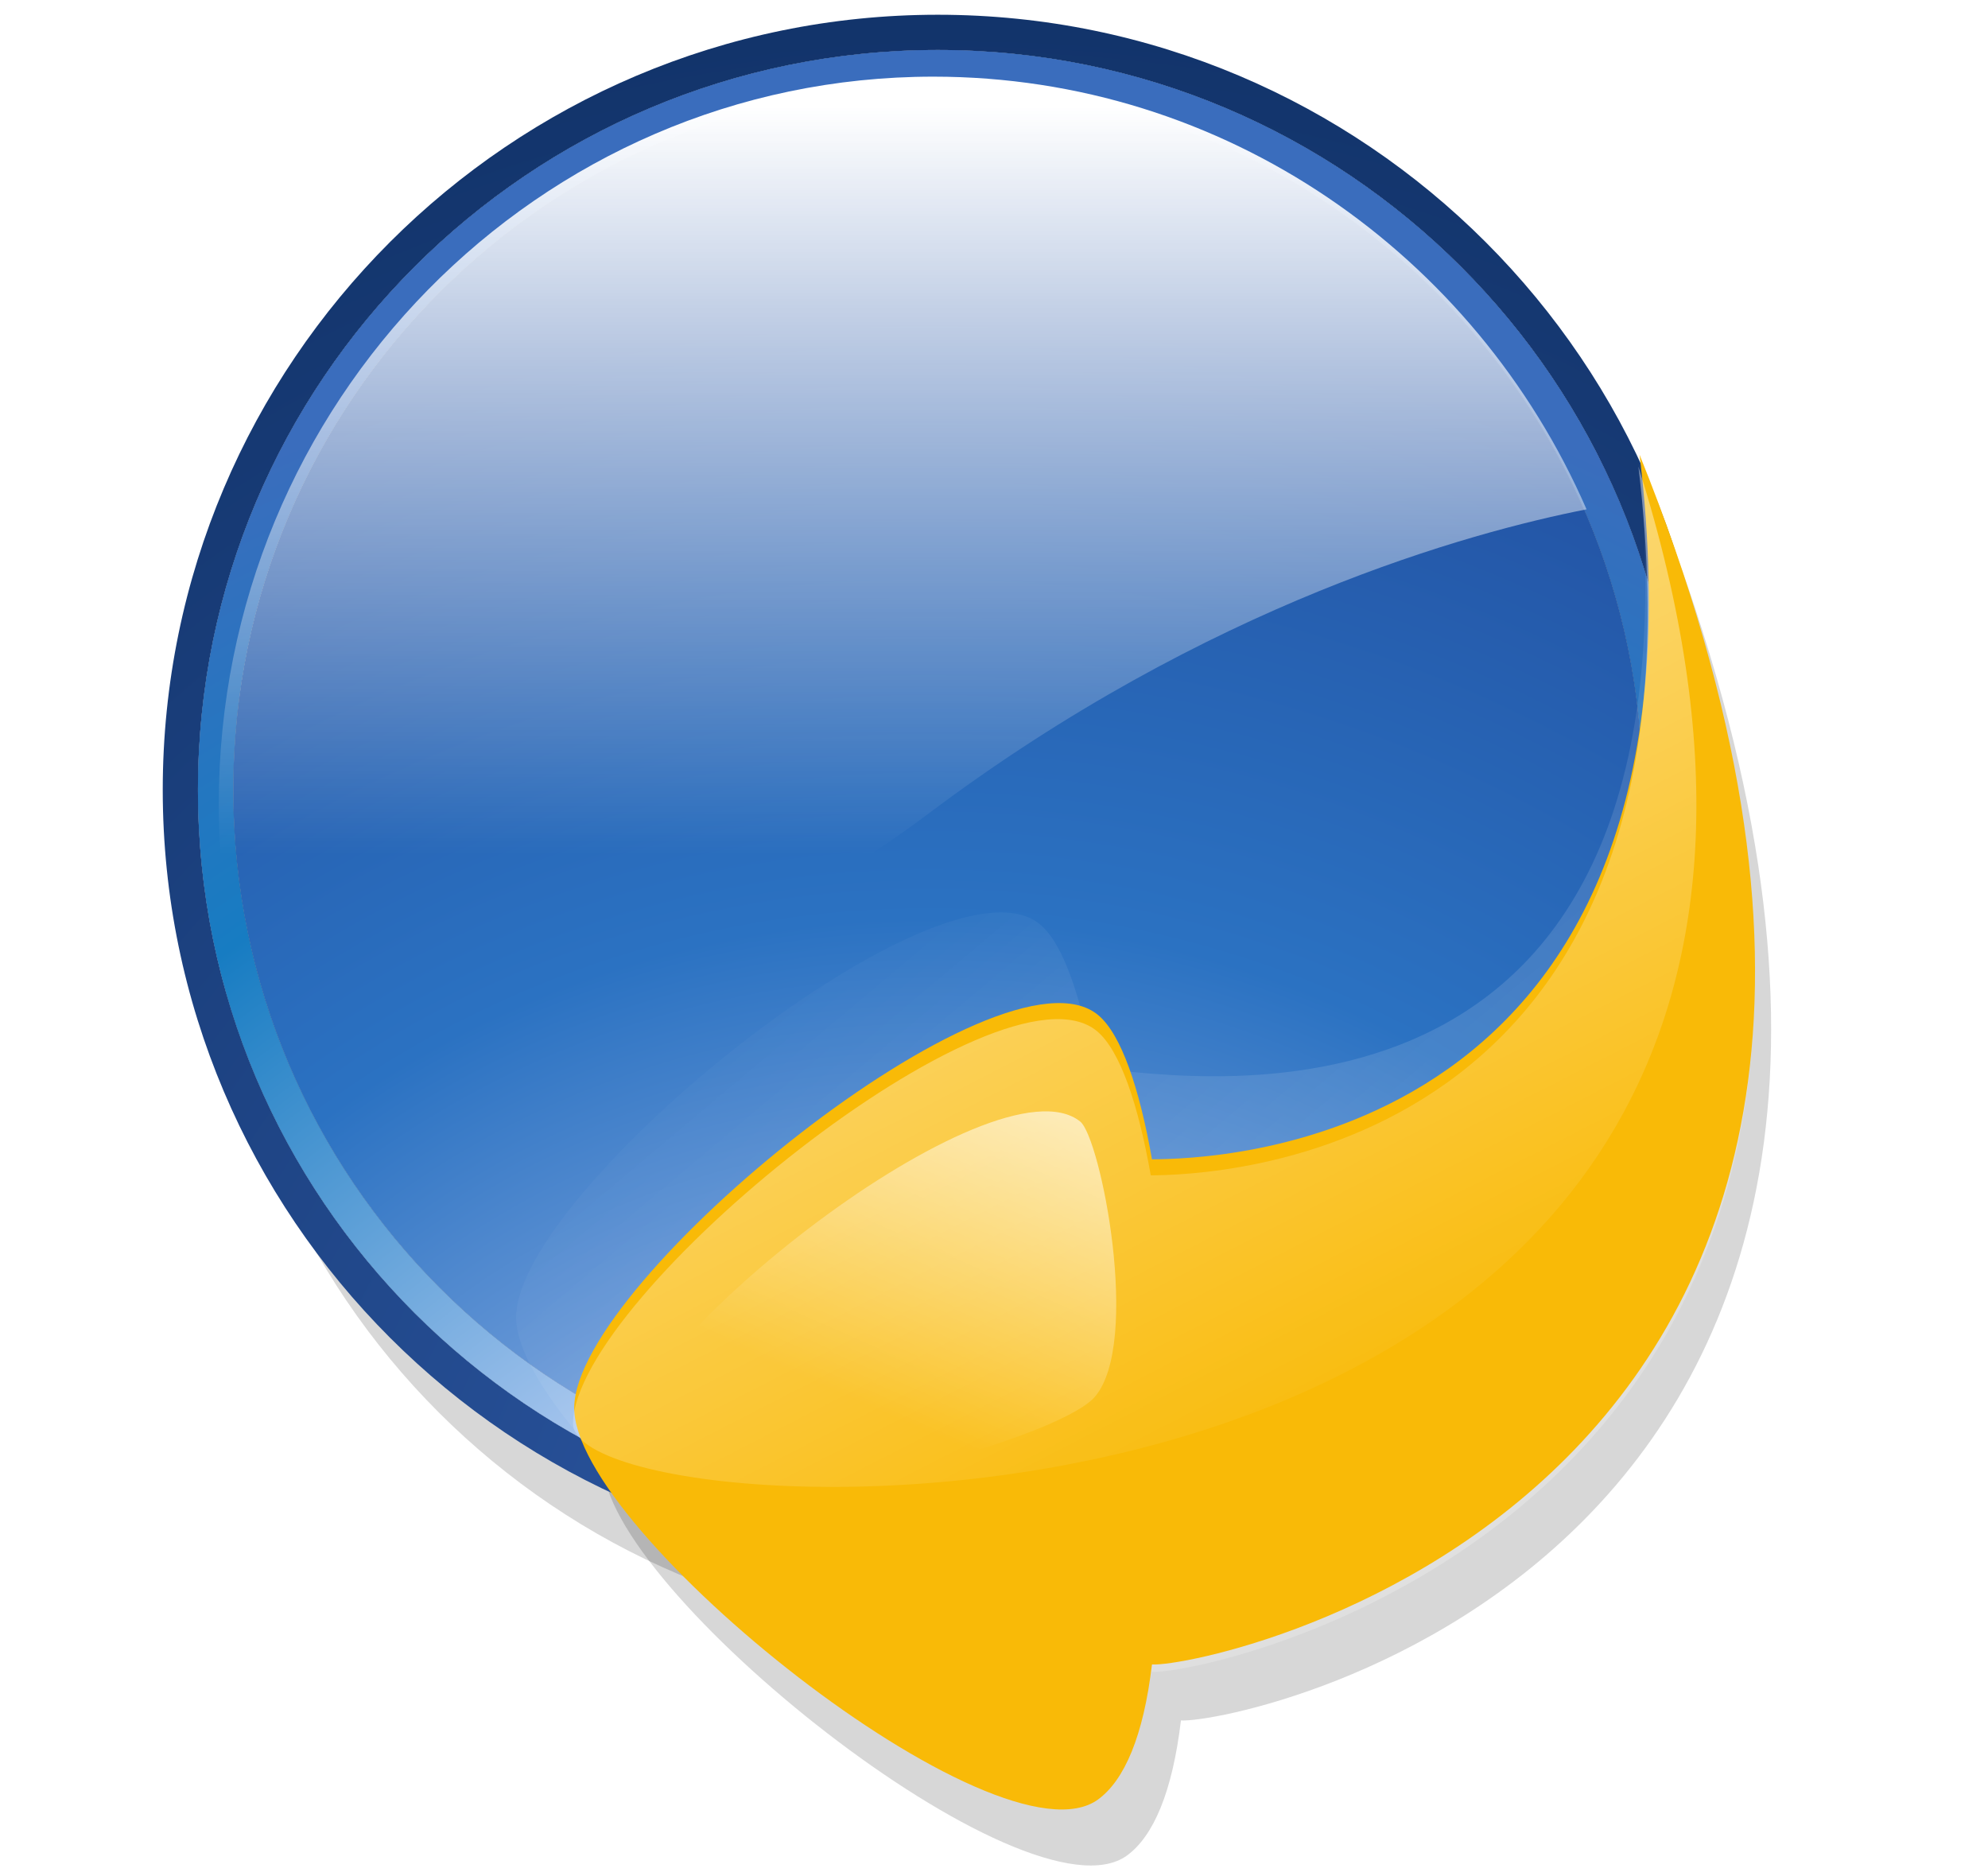
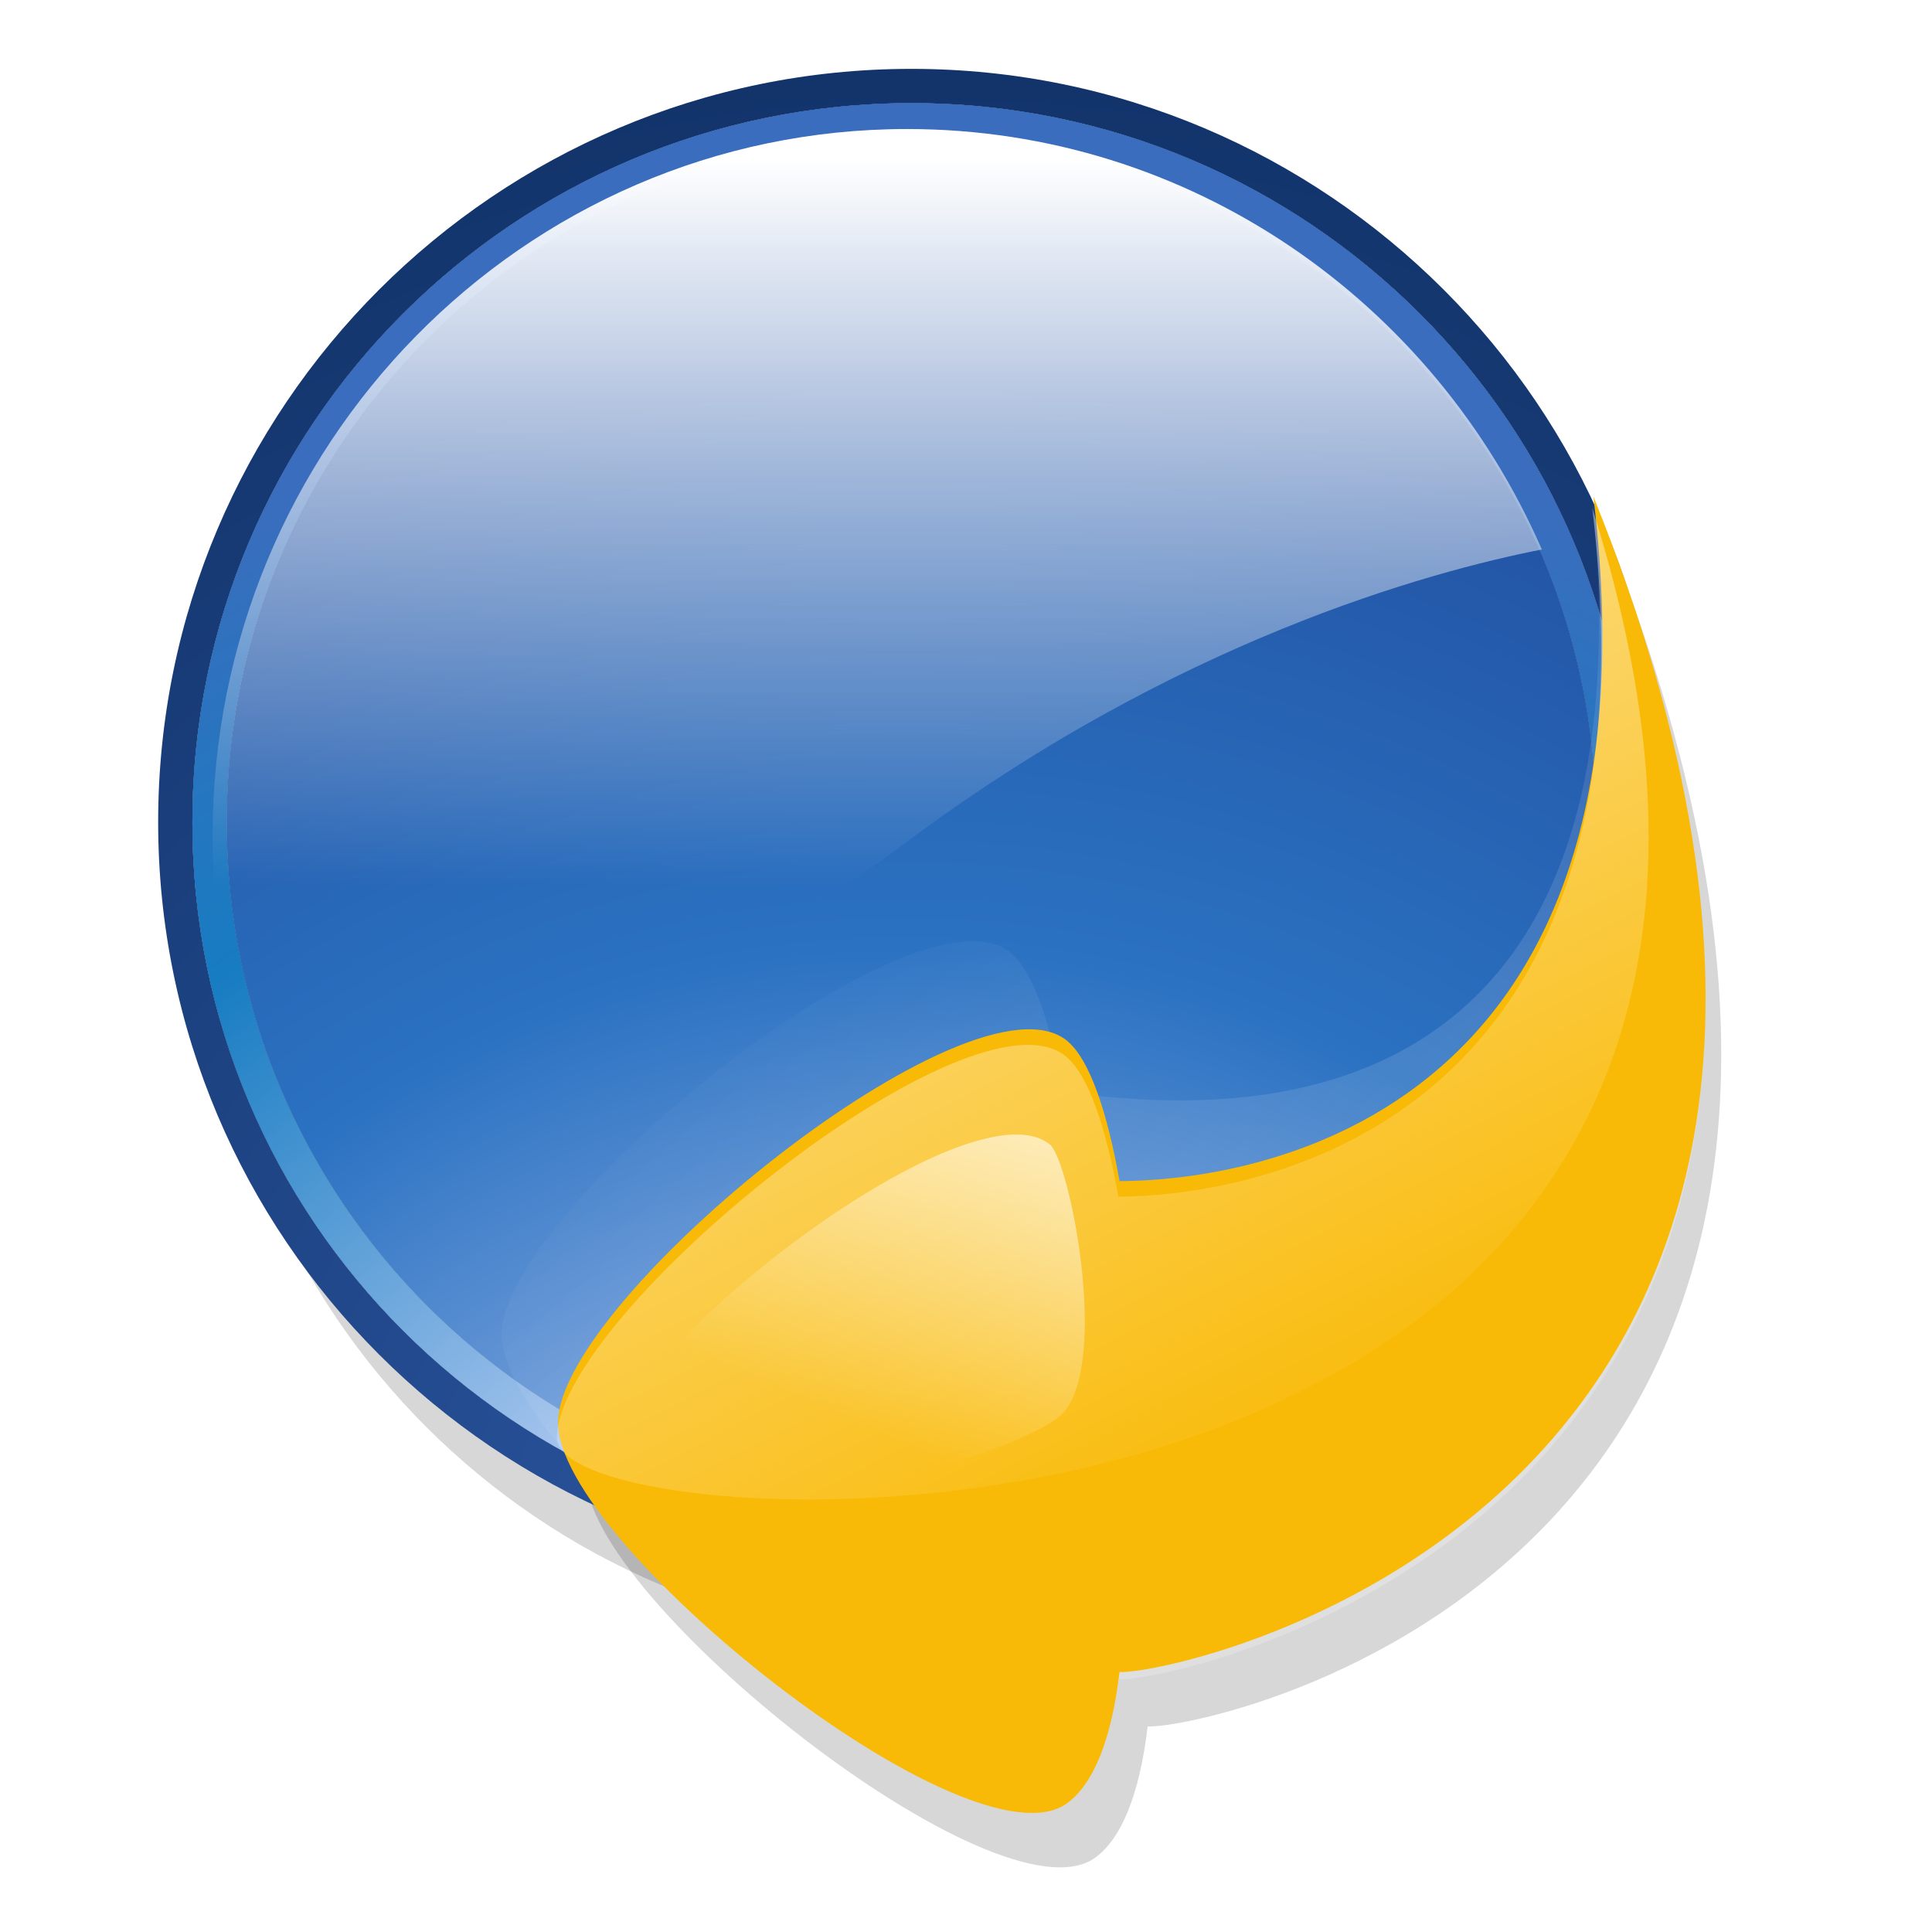
- <svg xmlns="http://www.w3.org/2000/svg" xmlns:xlink="http://www.w3.org/1999/xlink" width="124" height="117" viewBox="0.381 -0.047 124 117" overflow="visible" enable-background="new 0.381 -0.047 124 117" xml:space="preserve" id="svg1354" version="1.0">
+ <svg xmlns="http://www.w3.org/2000/svg" xmlns:xlink="http://www.w3.org/1999/xlink" width="128" height="128" viewBox="0.381 -0.047 124 117" overflow="visible" enable-background="new 0.381 -0.047 124 117" xml:space="preserve" id="svg1354" version="1.0">
  <defs id="defs1624">
    <linearGradient id="linearGradient10979">
      <stop id="stop10981" offset="0" style="stop-color:white;stop-opacity:0.777" />
      <stop id="stop10983" offset="1" style="stop-color:white;stop-opacity:0;" />
    </linearGradient>
    <linearGradient id="linearGradient10957">
      <stop id="stop10959" offset="0" style="stop-color:white;stop-opacity:0.331" />
      <stop id="stop10961" offset="1" style="stop-color:white;stop-opacity:0;" />
    </linearGradient>
    <linearGradient id="linearGradient10945">
      <stop style="stop-color:white;stop-opacity:0.401" offset="0" id="stop10947" />
      <stop style="stop-color:white;stop-opacity:0;" offset="1" id="stop10949" />
    </linearGradient>
    <radialGradient xlink:href="#XMLID_14_" id="radialGradient2613" gradientUnits="userSpaceOnUse" cx="85.973" cy="76.626" fx="85.973" fy="76.626" r="90.653" />
    <radialGradient xlink:href="#XMLID_15_" id="radialGradient2614" gradientUnits="userSpaceOnUse" cx="84.17" cy="92.696" fx="84.17" fy="92.696" r="78.148" />
    <radialGradient xlink:href="#XMLID_16_" id="radialGradient2615" gradientUnits="userSpaceOnUse" cx="85.975" cy="76.627" fx="85.975" fy="76.627" r="90.646" />
    <radialGradient xlink:href="#XMLID_17_" id="radialGradient2616" gradientUnits="userSpaceOnUse" cx="84.17" cy="92.698" fx="84.17" fy="92.698" r="78.15" />
    <linearGradient xlink:href="#XMLID_18_" id="linearGradient2617" gradientUnits="userSpaceOnUse" x1="82.904" y1="4.436" x2="82.904" y2="40.466" />
    <linearGradient xlink:href="#XMLID_19_" id="linearGradient2618" gradientUnits="userSpaceOnUse" x1="67.793" y1="8.826" x2="124.929" y2="122.814" />
    <radialGradient xlink:href="#XMLID_14_" id="radialGradient2721" gradientUnits="userSpaceOnUse" cx="85.973" cy="76.626" fx="85.973" fy="76.626" r="90.653" />
    <radialGradient xlink:href="#XMLID_15_" id="radialGradient2722" gradientUnits="userSpaceOnUse" cx="84.17" cy="92.696" fx="84.17" fy="92.696" r="78.148" />
    <radialGradient xlink:href="#XMLID_16_" id="radialGradient2723" gradientUnits="userSpaceOnUse" cx="85.975" cy="76.627" fx="85.975" fy="76.627" r="90.646" />
    <radialGradient xlink:href="#XMLID_17_" id="radialGradient2724" gradientUnits="userSpaceOnUse" cx="84.17" cy="92.698" fx="84.17" fy="92.698" r="78.15" />
    <linearGradient xlink:href="#XMLID_18_" id="linearGradient2725" gradientUnits="userSpaceOnUse" x1="82.904" y1="4.436" x2="82.904" y2="40.466" />
    <linearGradient xlink:href="#XMLID_19_" id="linearGradient2726" gradientUnits="userSpaceOnUse" x1="67.793" y1="8.826" x2="124.929" y2="122.814" />
    <radialGradient xlink:href="#XMLID_14_" id="radialGradient4080" gradientUnits="userSpaceOnUse" cx="85.973" cy="76.626" fx="85.973" fy="76.626" r="90.653" />
    <radialGradient xlink:href="#XMLID_15_" id="radialGradient4082" gradientUnits="userSpaceOnUse" cx="84.17" cy="92.696" fx="84.17" fy="92.696" r="78.148" />
    <radialGradient xlink:href="#XMLID_16_" id="radialGradient4084" gradientUnits="userSpaceOnUse" cx="85.975" cy="76.627" fx="85.975" fy="76.627" r="90.646" />
    <radialGradient xlink:href="#XMLID_17_" id="radialGradient4086" gradientUnits="userSpaceOnUse" cx="84.17" cy="92.698" fx="84.17" fy="92.698" r="78.15" />
    <linearGradient xlink:href="#XMLID_18_" id="linearGradient4088" gradientUnits="userSpaceOnUse" x1="82.904" y1="4.436" x2="82.904" y2="40.466" />
    <linearGradient xlink:href="#XMLID_19_" id="linearGradient4090" gradientUnits="userSpaceOnUse" x1="67.793" y1="8.826" x2="124.929" y2="122.814" />
    <linearGradient id="XMLID_18_" gradientUnits="userSpaceOnUse" x1="82.904" y1="4.436" x2="82.904" y2="40.466">
      <stop offset="0%" style="stop-color:rgb(255,255,255)" id="stop1599" />
      <stop offset="100%" style="stop-opacity:0;stop-color:rgb(255,255,255)" id="stop1601" />
    </linearGradient>
    <linearGradient xlink:href="#XMLID_19_" id="linearGradient4123" gradientUnits="userSpaceOnUse" x1="67.793" y1="8.826" x2="124.929" y2="122.814" />
    <linearGradient y2="122.814" x2="124.929" y1="8.826" x1="67.793" gradientUnits="userSpaceOnUse" id="XMLID_19_">
      <stop id="stop1610" style="stop-color:rgb(0,0,0)" offset="1" />
      <stop id="stop1612" style="stop-color:rgb(255,255,255)" offset="5.747%" />
    </linearGradient>
    <linearGradient xlink:href="#XMLID_19_" id="linearGradient4130" gradientUnits="userSpaceOnUse" x1="67.793" y1="8.826" x2="124.929" y2="122.814" gradientTransform="matrix(1.487852,0,0,1.487852,-62.35272,0.619048)" />
    <radialGradient xlink:href="#XMLID_14_" id="radialGradient4132" gradientUnits="userSpaceOnUse" cx="85.973" cy="76.626" fx="85.973" fy="76.626" r="90.653" />
    <radialGradient xlink:href="#XMLID_15_" id="radialGradient4134" gradientUnits="userSpaceOnUse" cx="84.17" cy="92.696" fx="84.17" fy="92.696" r="78.148" />
    <radialGradient xlink:href="#XMLID_16_" id="radialGradient4136" gradientUnits="userSpaceOnUse" cx="85.975" cy="76.627" fx="85.975" fy="76.627" r="90.646" />
    <radialGradient xlink:href="#XMLID_17_" id="radialGradient4138" gradientUnits="userSpaceOnUse" cx="84.17" cy="92.698" fx="84.17" fy="92.698" r="78.15" />
    <radialGradient gradientUnits="userSpaceOnUse" fy="76.626" fx="85.973" r="90.653" cy="76.626" cx="85.973" id="XMLID_14_">
      <stop id="stop1526" style="stop-color:rgb(45,88,164)" offset="0" />
      <stop id="stop1528" style="stop-color:rgb(13,45,96)" offset="1" />
    </radialGradient>
    <radialGradient gradientUnits="userSpaceOnUse" fy="92.696" fx="84.17" r="78.148" cy="92.696" cx="84.17" id="XMLID_15_">
      <stop id="stop1541" style="stop-color:rgb(222,225,255)" offset="0" />
      <stop id="stop1543" style="stop-color:rgb(43,114,194)" offset="0.629" />
      <stop id="stop1545" style="stop-color:rgb(35,83,164)" offset="1" />
    </radialGradient>
    <radialGradient gradientUnits="userSpaceOnUse" fy="76.627" fx="85.975" r="90.646" cy="76.627" cx="85.975" id="XMLID_16_">
      <stop id="stop1562" style="stop-color:rgb(45,88,164)" offset="0" />
      <stop id="stop1564" style="stop-color:rgb(13,45,96)" offset="1" />
    </radialGradient>
    <radialGradient gradientUnits="userSpaceOnUse" fy="92.698" fx="84.17" r="78.15" cy="92.698" cx="84.17" id="XMLID_17_">
      <stop id="stop1577" style="stop-color:rgb(222,225,255)" offset="0.225" />
      <stop id="stop1579" style="stop-color:rgb(23,124,194)" offset="0.747" />
      <stop id="stop1581" style="stop-color:rgb(58,109,189)" offset="1" />
    </radialGradient>
    <linearGradient xlink:href="#XMLID_18_" id="linearGradient4218" gradientUnits="userSpaceOnUse" gradientTransform="matrix(1.293862,0,0,1.293862,-50.58189,0.873251)" x1="82.904" y1="4.436" x2="82.904" y2="40.466" />
    <radialGradient xlink:href="#XMLID_17_" id="radialGradient4220" gradientUnits="userSpaceOnUse" gradientTransform="matrix(1.293862,0,0,1.293862,-50.58189,0.873251)" cx="84.17" cy="92.698" fx="84.17" fy="92.698" r="78.15" />
    <radialGradient xlink:href="#XMLID_16_" id="radialGradient4222" gradientUnits="userSpaceOnUse" gradientTransform="matrix(1.293862,0,0,1.293862,-50.58189,0.873251)" cx="85.975" cy="76.627" fx="85.975" fy="76.627" r="90.646" />
    <radialGradient xlink:href="#XMLID_15_" id="radialGradient4224" gradientUnits="userSpaceOnUse" gradientTransform="matrix(1.293862,0,0,1.293862,-50.58189,0.873251)" cx="84.17" cy="92.696" fx="84.17" fy="92.696" r="78.148" />
    <radialGradient xlink:href="#XMLID_14_" id="radialGradient4226" gradientUnits="userSpaceOnUse" gradientTransform="matrix(1.293862,0,0,1.293862,-50.58189,0.873251)" cx="85.973" cy="76.626" fx="85.973" fy="76.626" r="90.653" />
    <linearGradient xlink:href="#linearGradient10957" id="linearGradient10951" x1="89.179" y1="126.339" x2="31.011" y2="57.219" gradientUnits="userSpaceOnUse" gradientTransform="translate(21.62329,-5.594829)" />
    <linearGradient xlink:href="#linearGradient10945" id="linearGradient10955" gradientUnits="userSpaceOnUse" gradientTransform="translate(24.25295,2.108992)" x1="47.779" y1="47.216" x2="67.179" y2="85.033" />
    <linearGradient xlink:href="#linearGradient10957" id="linearGradient10969" x1="-52.653" y1="27.893" x2="-18.764" y2="27.893" gradientUnits="userSpaceOnUse" gradientTransform="translate(81.70561,49.82564)" />
    <linearGradient xlink:href="#linearGradient10945" id="linearGradient10973" gradientUnits="userSpaceOnUse" gradientTransform="translate(-38.65513,-9.447921)" x1="47.779" y1="47.216" x2="67.179" y2="85.033" />
    <linearGradient xlink:href="#linearGradient10979" id="linearGradient10977" gradientUnits="userSpaceOnUse" gradientTransform="matrix(0.881771,0,0,0.847193,28.47355,17.24422)" x1="47.101" y1="55.721" x2="33.664" y2="84.965" />
  </defs>
  <path style="fill:#d7d7d7;fill-opacity:1;fill-rule:evenodd;stroke:none;stroke-width:1px;stroke-linecap:butt;stroke-linejoin:miter;stroke-opacity:1" d="M 38.004,91.216 C 38.111,83.259 64.663,61.738 70.686,66.758 C 72.128,67.959 73.258,71.316 74.041,75.752 C 77.539,75.724 109.207,75.45 103.972,31.907 C 129.073,97.115 77.709,107.479 74.041,107.258 C 73.508,111.727 72.324,114.471 70.686,115.674 C 64.487,120.219 37.897,98.959 38.004,91.216 z " id="path10939" />
  <path id="path1518" style="opacity:0.16" d="M 61.019,7.663 C 35.054,7.663 13.93,28.788 13.93,54.753 C 13.93,80.721 35.054,101.845 61.019,101.845 C 86.986,101.845 108.11,80.723 108.11,54.753 C 108.112,28.788 86.986,7.663 61.019,7.663 z " />
  <path id="path1537" style="fill:url(#radialGradient4226)" d="M 58.875,0.873 C 32.219,0.873 10.532,22.56 10.532,49.216 C 10.532,75.875 32.218,97.561 58.875,97.561 C 85.534,97.561 107.22,75.875 107.22,49.216 C 107.22,22.56 85.534,0.873 58.875,0.873 z M 58.875,95.365 C 33.388,95.365 12.729,74.706 12.729,49.217 C 12.729,23.733 33.387,3.072 58.875,3.072 C 84.363,3.072 105.023,23.733 105.023,49.217 C 105.023,74.706 84.361,95.365 58.875,95.365 z " />
  <path id="path1558" style="fill:url(#radialGradient4224)" d="M 58.875,5.267 C 34.642,5.267 14.928,24.984 14.928,49.216 C 14.928,73.451 34.642,93.164 58.875,93.164 C 83.109,93.164 102.825,73.451 102.825,49.216 C 102.825,24.984 83.11,5.267 58.875,5.267 z " />
  <path id="path1573" style="fill:url(#radialGradient4222)" d="M 58.875,3.07 C 33.388,3.07 12.729,23.732 12.729,49.216 C 12.729,74.706 33.387,95.364 58.875,95.364 C 84.363,95.364 105.023,74.705 105.023,49.216 C 105.023,23.732 84.361,3.07 58.875,3.07 z M 58.875,93.166 C 34.642,93.166 14.928,73.452 14.928,49.217 C 14.928,24.984 34.642,5.269 58.875,5.269 C 83.109,5.269 102.825,24.986 102.825,49.217 C 102.825,73.451 83.11,93.166 58.875,93.166 z " />
  <path id="path1594" style="fill:url(#radialGradient4220)" d="M 58.875,3.07 C 33.388,3.07 12.729,23.732 12.729,49.216 C 12.729,74.706 33.387,95.364 58.875,95.364 C 84.363,95.364 105.023,74.705 105.023,49.216 C 105.023,23.732 84.361,3.07 58.875,3.07 z M 58.875,93.166 C 34.642,93.166 14.928,73.452 14.928,49.217 C 14.928,24.984 34.642,5.269 58.875,5.269 C 83.109,5.269 102.825,24.986 102.825,49.217 C 102.825,73.451 83.11,93.166 58.875,93.166 z " />
  <path d="M 58.281,50.709 C 75.737,37.581 92.149,33.133 99.341,31.72 C 92.413,15.825 76.781,4.734 58.596,4.734 C 33.982,4.734 14.027,25.046 14.027,50.1 C 14.027,54.035 14.523,57.854 15.448,61.497 C 22.669,62.852 40.325,64.213 58.281,50.709 z " style="fill:url(#linearGradient4218)" id="path1604" />
  <g id="layer1">
    <path style="fill:url(#linearGradient10951);fill-opacity:1;fill-rule:evenodd;stroke:none;stroke-width:1px;stroke-linecap:butt;stroke-linejoin:miter;stroke-opacity:1" d="M 32.576,82.069 C 32.682,74.112 59.234,52.591 65.258,57.611 C 66.699,58.812 67.83,62.17 68.612,66.605 C 72.111,66.577 107.098,74.269 102.61,28.785 C 128.68,93.41 75.864,104.453 72.195,104.232 C 71.663,108.701 66.896,105.324 65.258,106.527 C 59.059,111.072 32.469,89.812 32.576,82.069 z " id="path10943" />
    <path style="fill:#f9ba07;fill-opacity:1;fill-rule:evenodd;stroke:none;stroke-width:1px;stroke-linecap:butt;stroke-linejoin:miter;stroke-opacity:1" d="M 36.198,87.723 C 36.305,79.766 62.857,58.246 68.88,63.265 C 70.322,64.467 71.452,67.824 72.235,72.259 C 75.733,72.232 107.883,71.861 102.649,28.318 C 128.719,92.944 75.903,103.986 72.235,103.766 C 71.702,108.234 70.518,110.978 68.88,112.181 C 62.681,116.726 36.091,95.467 36.198,87.723 z " id="path10935" />
    <path style="fill:url(#linearGradient10955);fill-opacity:1;fill-rule:evenodd;stroke:none;stroke-width:1px;stroke-linecap:butt;stroke-linejoin:miter;stroke-opacity:1" d="M 36.122,88.725 C 36.229,80.768 62.781,59.247 68.804,64.266 C 70.246,65.468 71.377,68.825 72.159,73.26 C 75.658,73.233 107.808,72.601 102.574,29.057 C 124.975,99.972 36.016,96.468 36.122,88.725 z " id="path10953" />
    <path style="fill:url(#linearGradient10977);fill-opacity:1;fill-rule:evenodd;stroke:none;stroke-width:1px;stroke-linecap:butt;stroke-linejoin:miter;stroke-opacity:1" d="M 38.94,90.624 C 39.034,83.883 62.447,65.651 67.758,69.904 C 69.029,70.922 71.573,83.705 68.668,87.077 C 65.886,90.305 38.845,97.184 38.94,90.624 z " id="path10975" />
  </g>
</svg>
